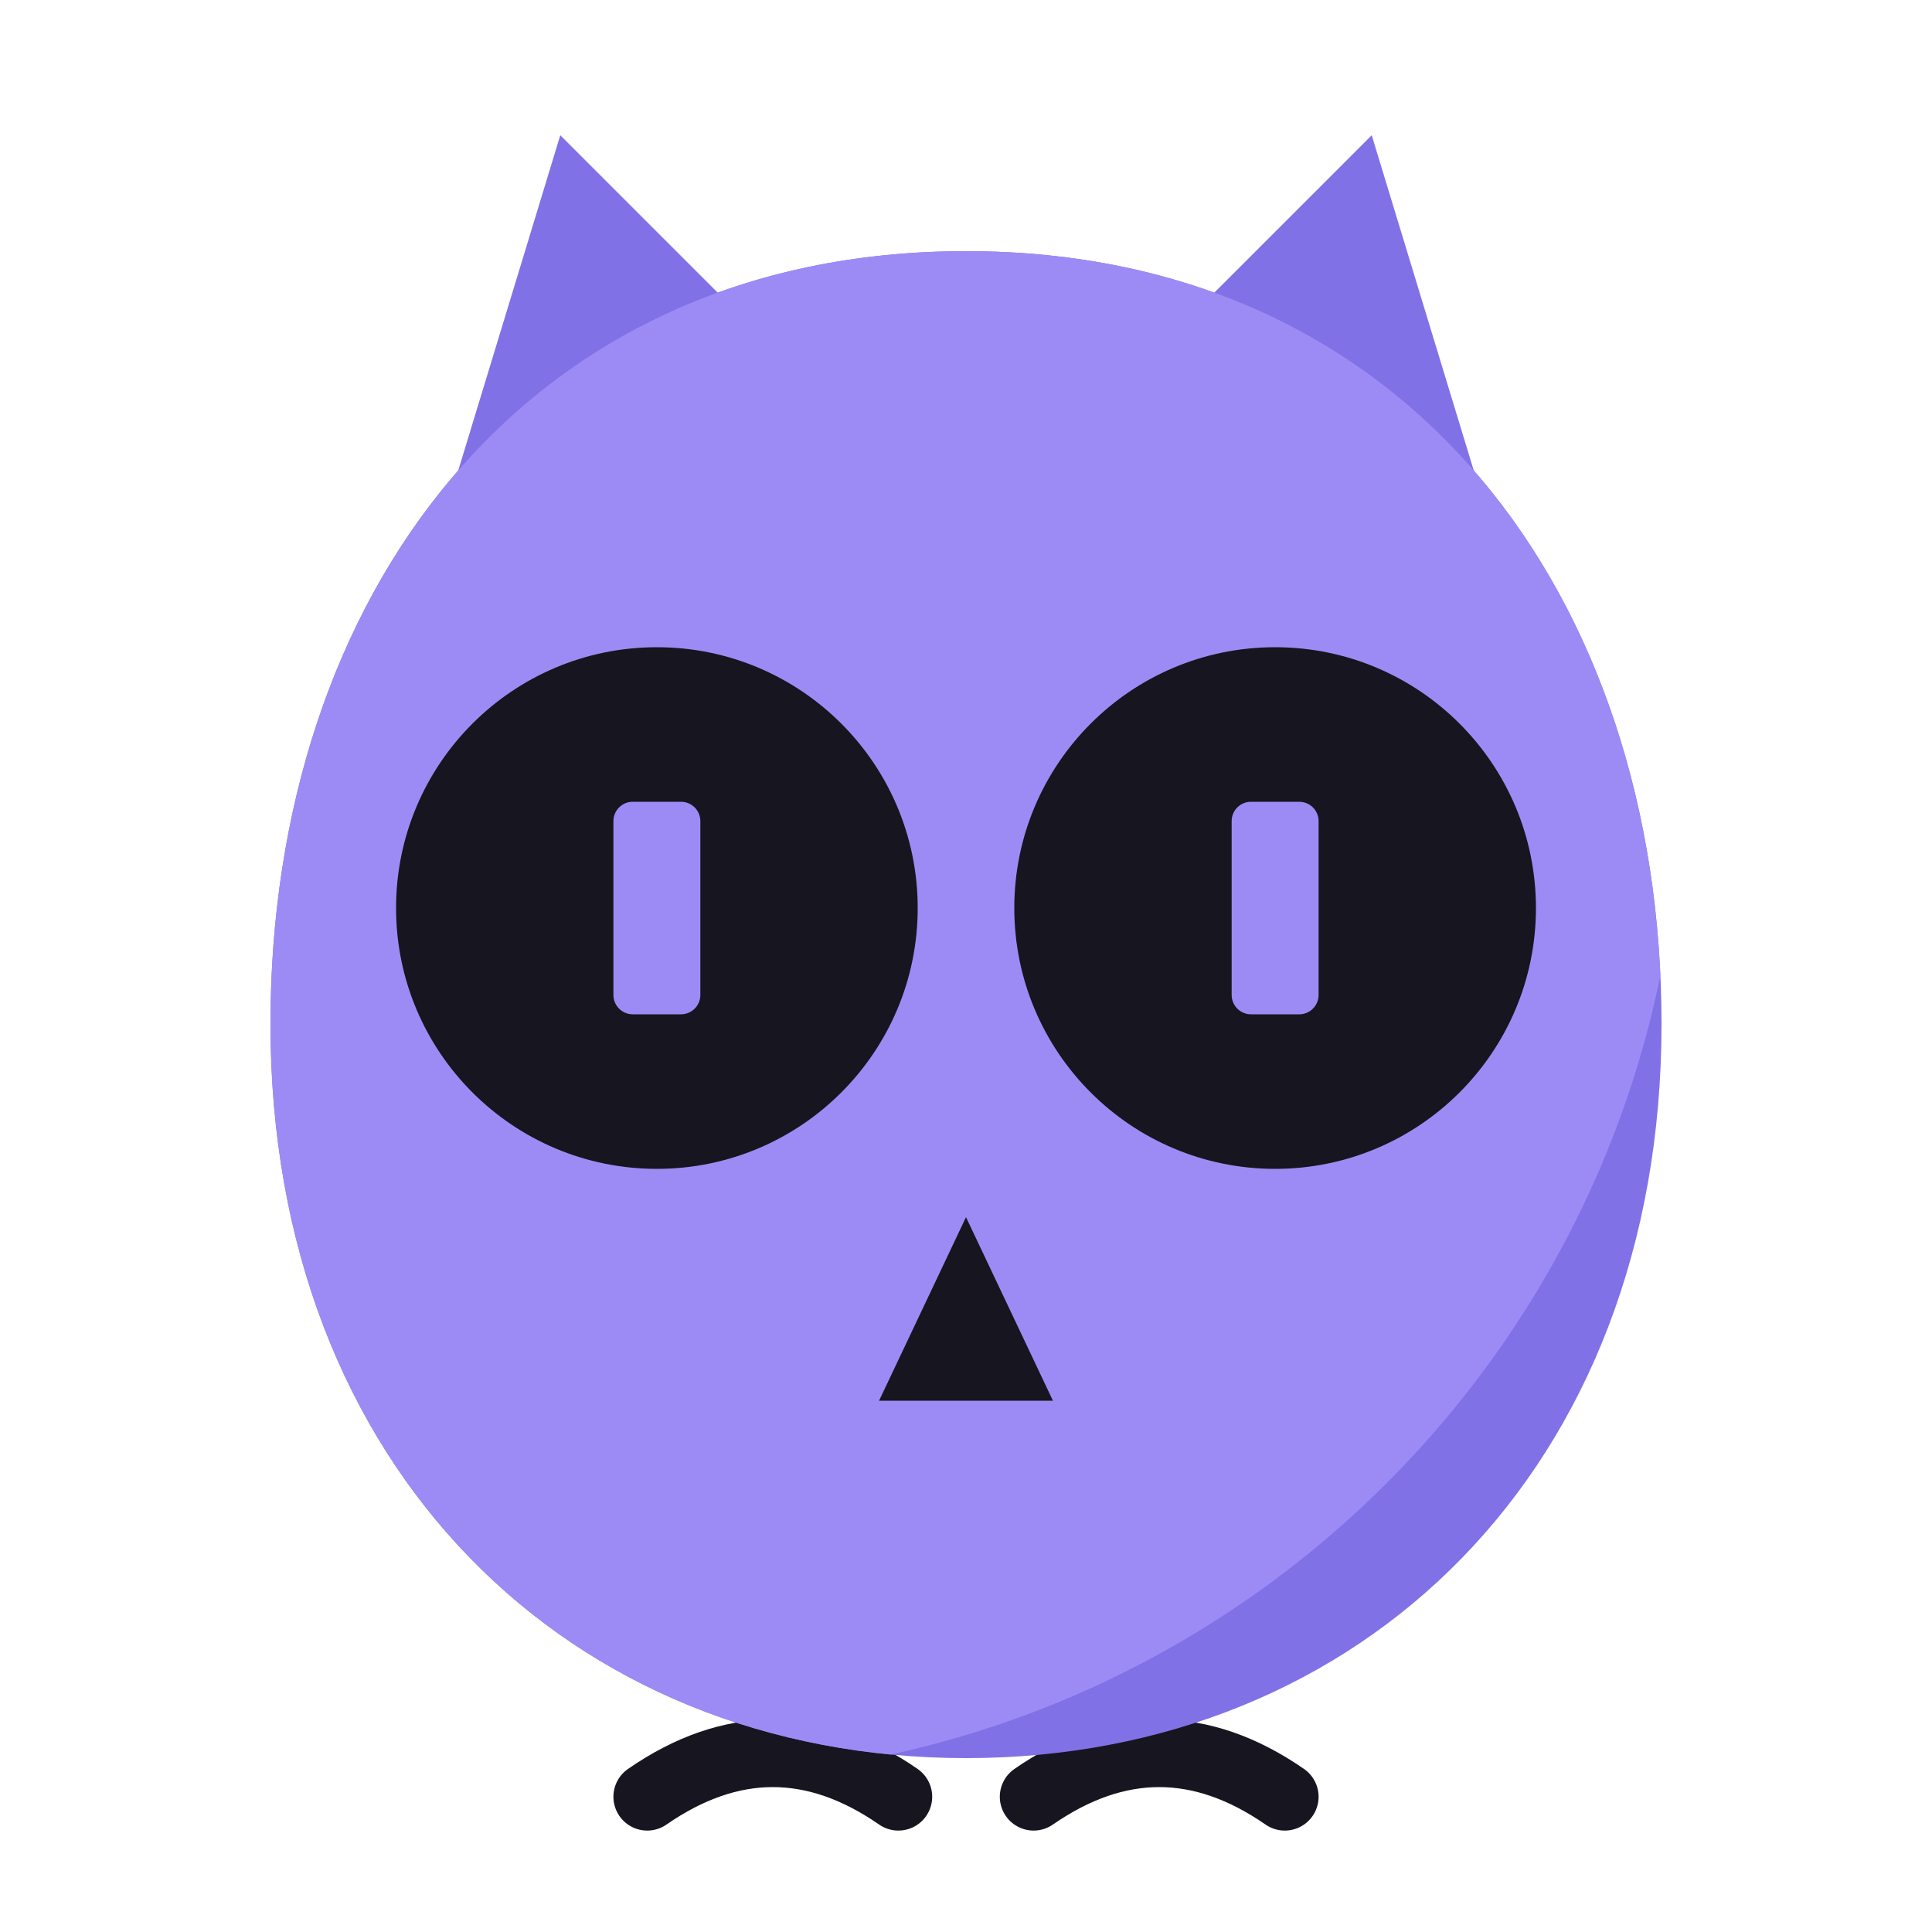
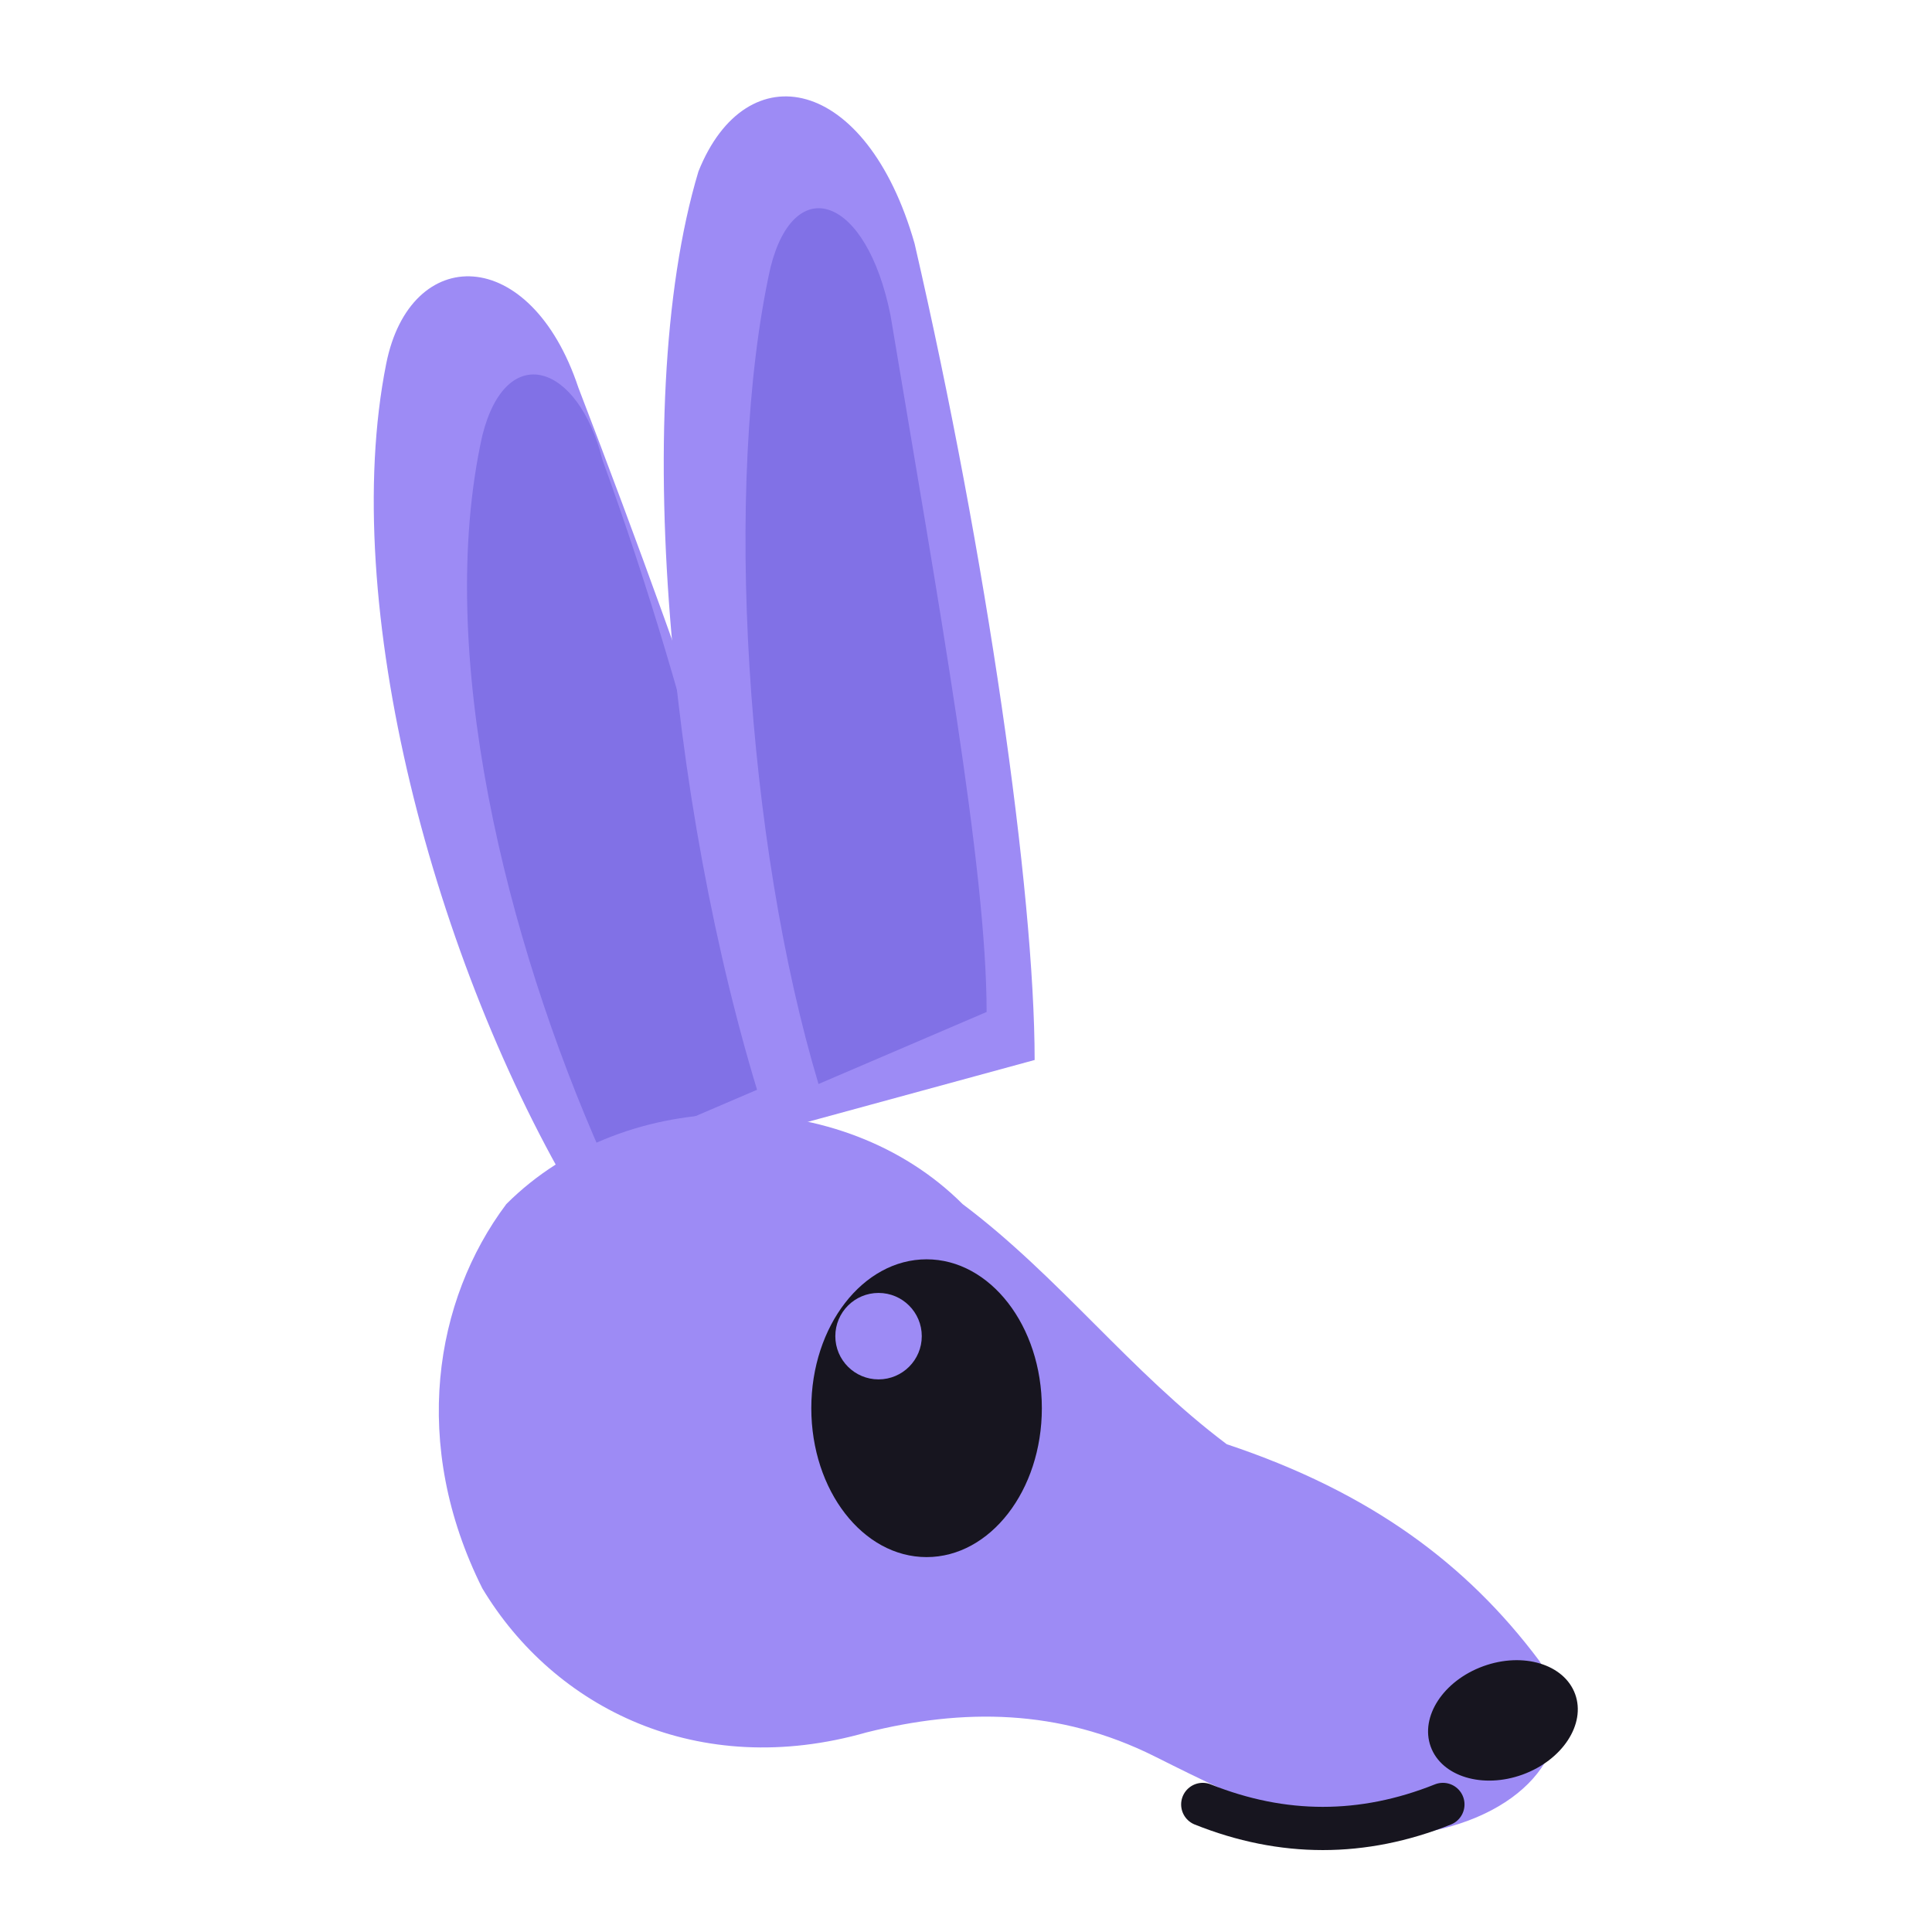
- <svg xmlns="http://www.w3.org/2000/svg" viewBox="0 0 200 200" width="200" height="200" role="img" aria-label="saya mark">
-   <defs>
-     <clipPath id="body-mark">
-       <path d="M100 26 C146 26 172 62 172 106 C172 152 141 182 100 182 C59 182 28 152 28 106 C28 62 54 26 100 26 Z" />
-     </clipPath>
-     <clipPath id="eye-mark-0">
-       <circle cx="68" cy="94" r="27" />
-     </clipPath>
-     <clipPath id="eye-mark-1">
-       <circle cx="132" cy="94" r="27" />
-     </clipPath>
-   </defs>
-   <path d="M44 60 L58 14 L88 44 Z" fill="#8171e6" />
-   <path d="M156 60 L142 14 L112 44 Z" fill="#8171e6" />
-   <path d="M67 186 q13 -9 26 0" fill="none" stroke="#17151f" stroke-width="7" stroke-linecap="round" />
-   <path d="M107 186 q13 -9 26 0" fill="none" stroke="#17151f" stroke-width="7" stroke-linecap="round" />
-   <path d="M100 26 C146 26 172 62 172 106 C172 152 141 182 100 182 C59 182 28 152 28 106 C28 62 54 26 100 26 Z" fill="#8171e6" />
-   <circle cx="70" cy="80" r="104" fill="#9d8bf5" clip-path="url(#body-mark)" />
-   <circle cx="68" cy="94" r="27" fill="#17151f" />
-   <circle cx="132" cy="94" r="27" fill="#17151f" />
-   <rect x="63.5" y="83" width="9" height="22" rx="2" fill="#9d8bf5" />
-   <rect x="127.5" y="83" width="9" height="22" rx="2" fill="#9d8bf5" />
-   <path d="M100 126 L109 145 L91 145 Z" fill="#17151f" />
+ <svg xmlns="http://www.w3.org/2000/svg" viewBox="0 0 200 200" width="200" height="200" role="img" aria-label="saya mark — kangaroo head in profile facing right">
+   <g transform="translate(-193.7 -27) scale(2.486)">
+     <path d="M102 61C96 51 92 36 94 26C95 21 100 21 102 27C107 40 111 52 112 57Z" fill="#9d8bf5" />
+     <path d="M103 59C99 50 96 38 98 29C99 25 102 26 103 30C107 41 109 51 110 56Z" fill="#8171e6" />
+     <path d="M110 58C106 46 104 28 107 18C109 13 114 14 116 21C119 34 121 48 121 55Z" fill="#9d8bf5" />
+     <path d="M112 56C109 46 108 31 110 22C111 18 114 19 115 24C117 36 119 47 119 53Z" fill="#8171e6" />
+     <path d="M99 61C104 56 113 56 118 61C122 64 125 68 129 71C135 73 139 76 142 80C144 83 142 86 138 87C134 88 130 86 126 84C122 82 118 82 114 83C107 85 101 82 98 77C95 71 96 65 99 61Z" fill="#9d8bf5" />
+     <ellipse cx="140.5" cy="82.5" rx="3.2" ry="2.4" transform="rotate(-20 140.5 82.5)" fill="#17151f" />
+     <path d="M138 86Q133 88 128 86" fill="none" stroke="#17151f" stroke-width="1.8" stroke-linecap="round" />
+     <ellipse cx="116.5" cy="69.5" rx="4.8" ry="6.2" fill="#17151f" />
+     <circle cx="114.5" cy="66.5" r="1.8" fill="#9d8bf5" />
+   </g>
</svg>
